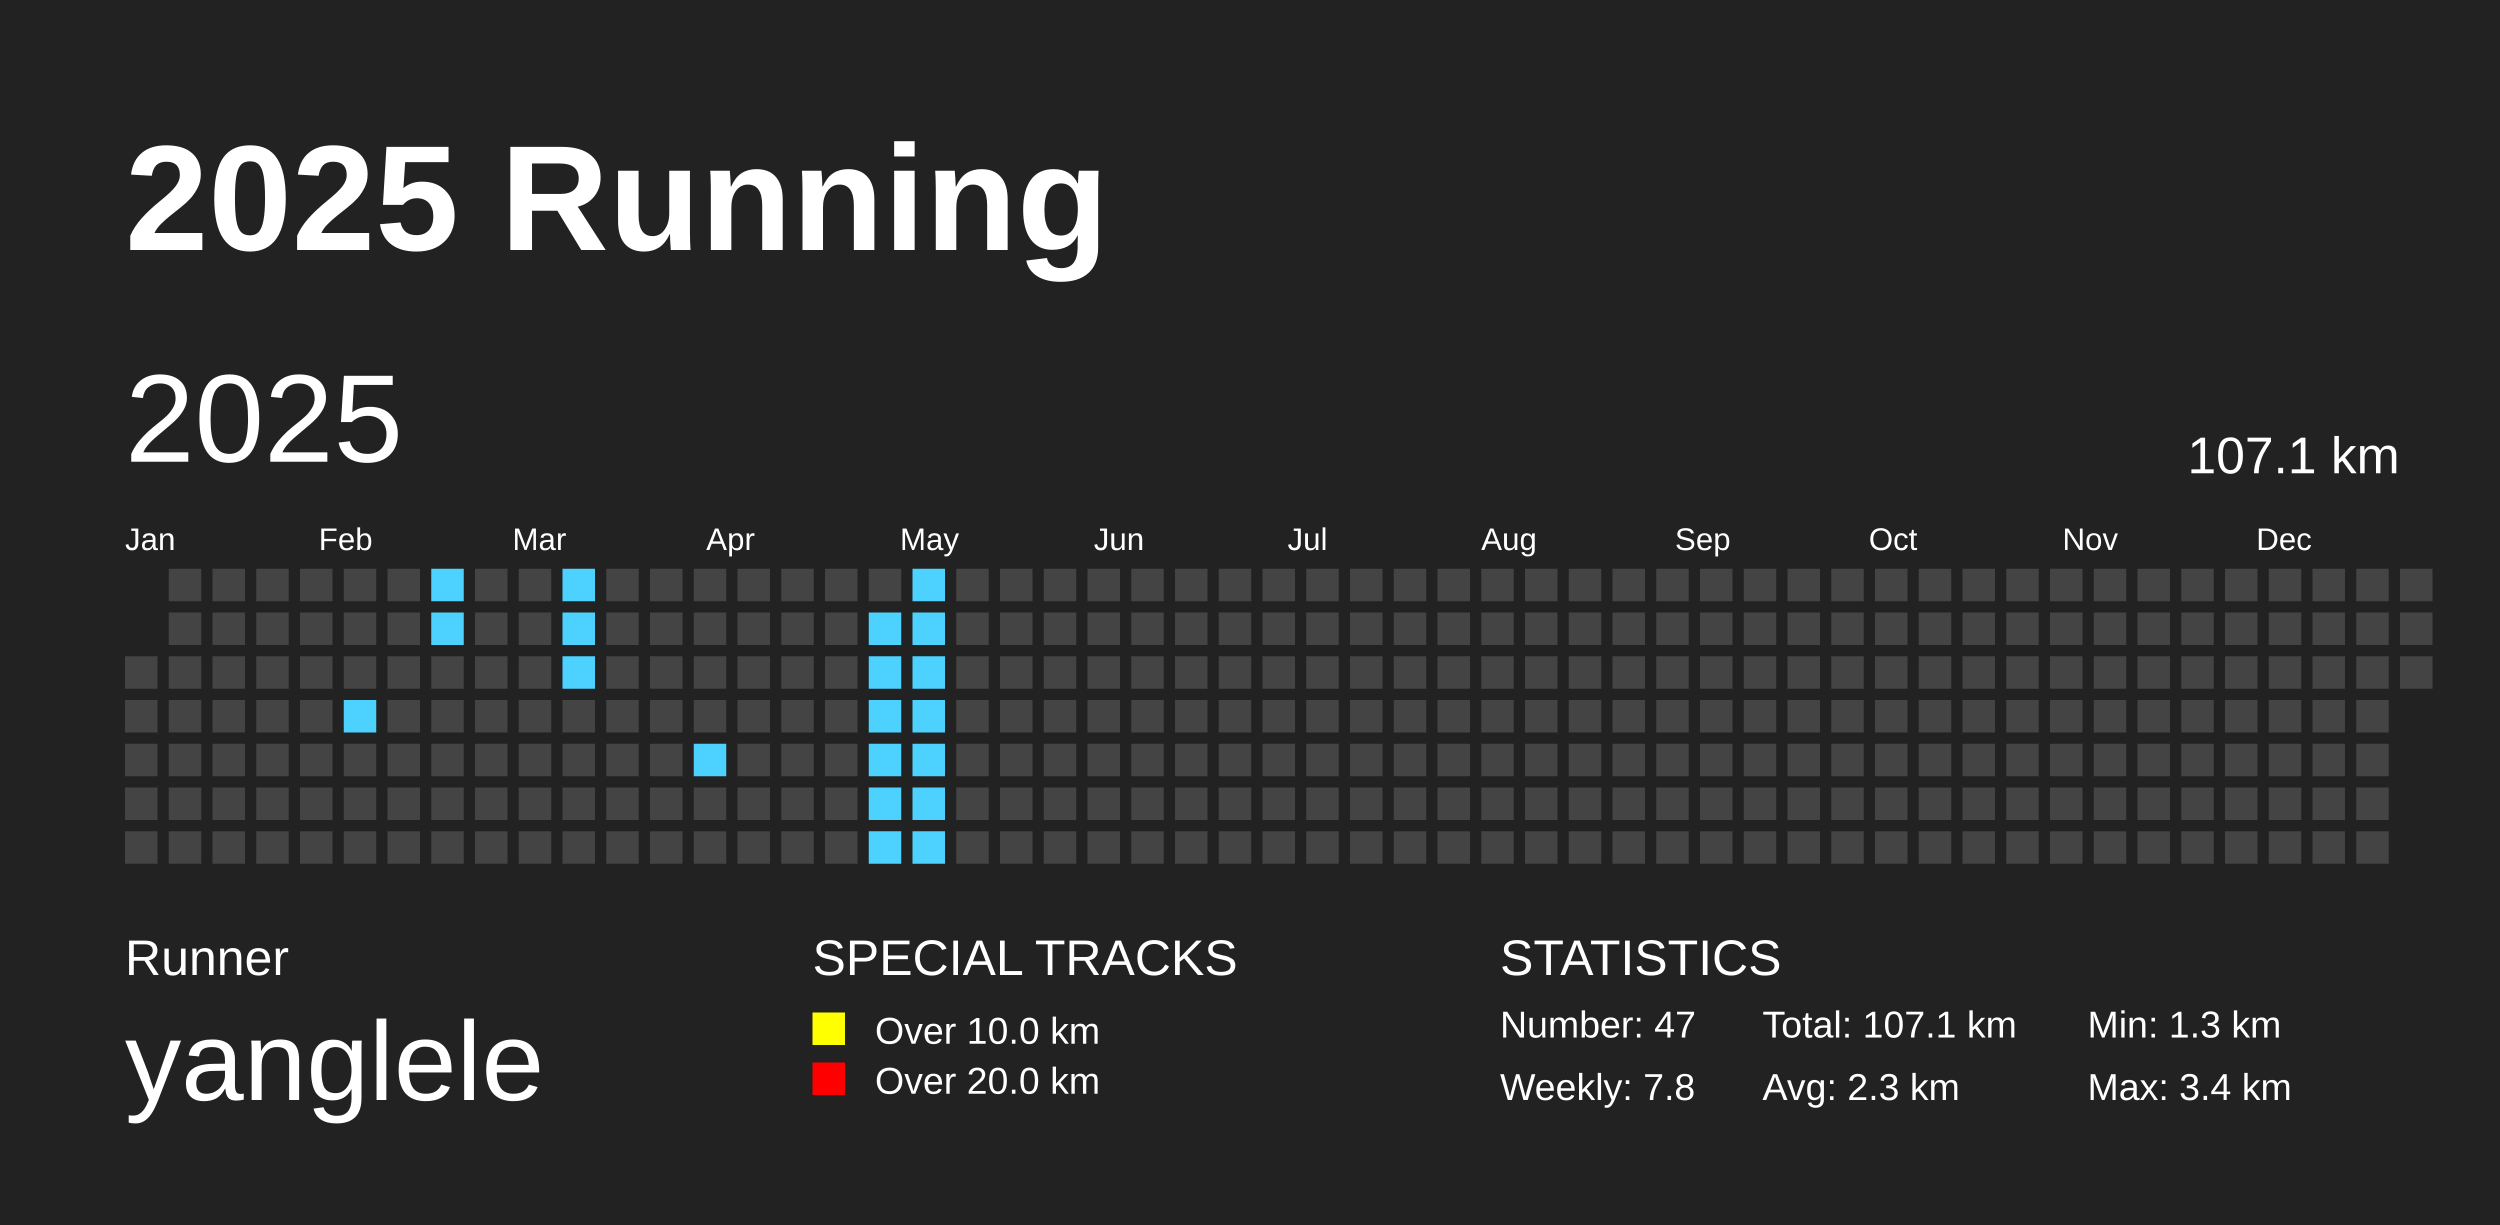
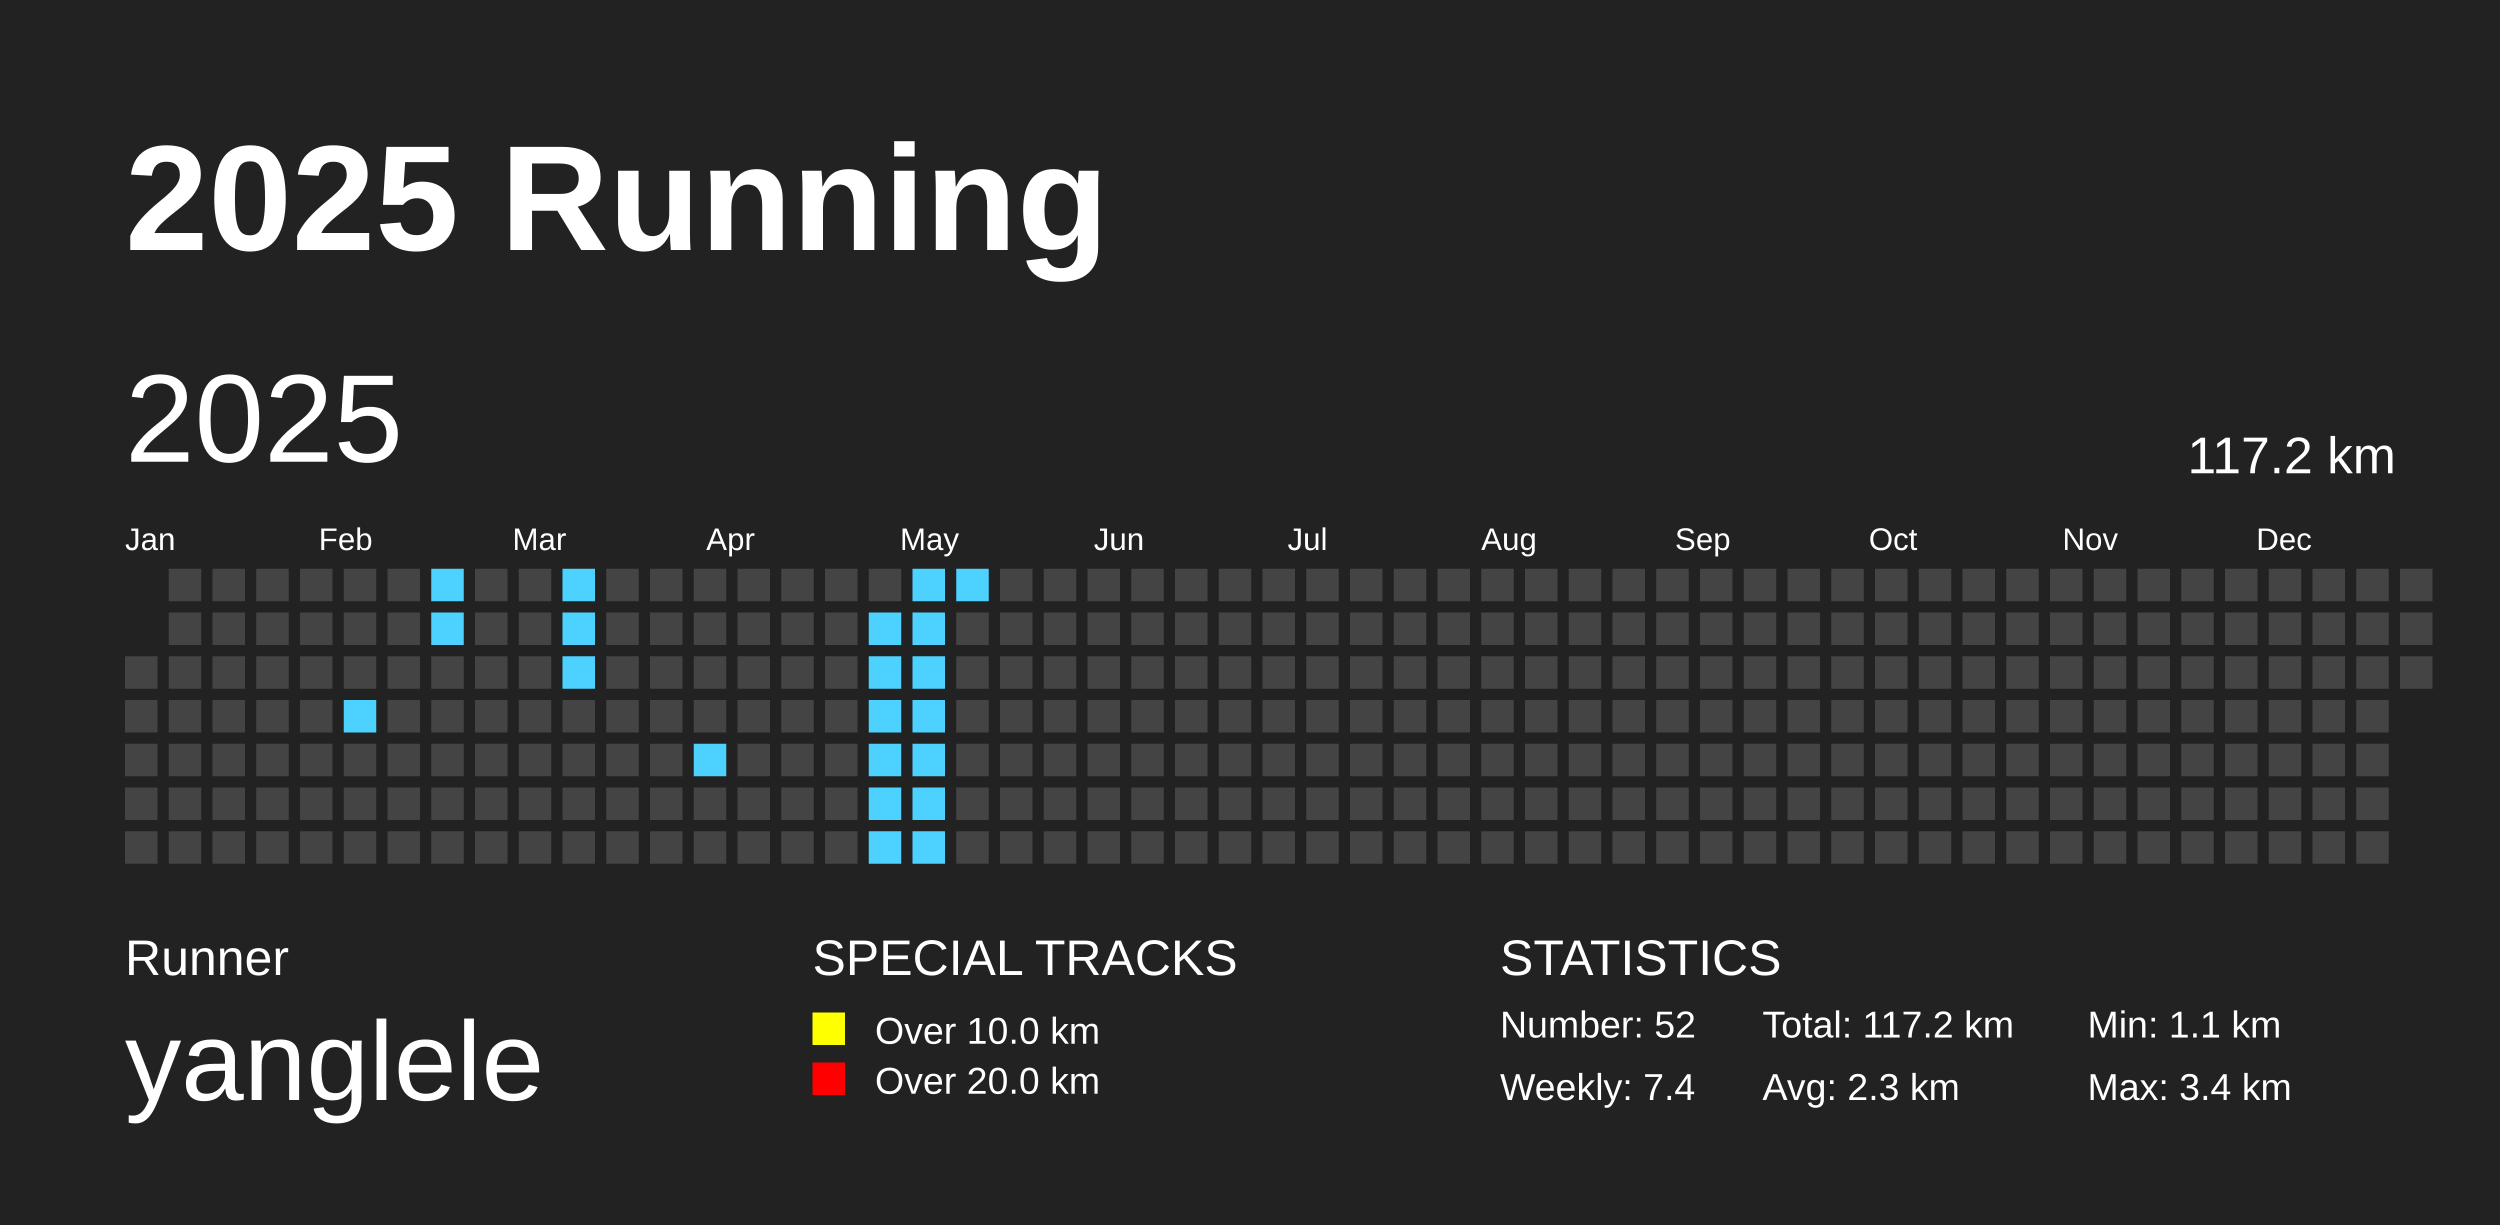
<svg xmlns="http://www.w3.org/2000/svg" baseProfile="full" height="98mm" version="1.1" viewBox="0,0,200,98" width="200mm">
  <defs />
  <rect fill="#222222" height="98" width="200" x="0" y="0" />
  <text fill="#FFFFFF" style="font-size:12px; font-family:Arial; font-weight:bold;" x="10" y="20">2025 Running</text>
  <text fill="#FFFFFF" style="font-size:4px; font-family:Arial" x="10" y="78">Runner</text>
  <text fill="#FFFFFF" style="font-size:9px; font-family:Arial" x="10" y="88">yanglele</text>
  <text fill="#FFFFFF" style="font-size:4px; font-family:Arial" x="65" y="78">SPECIAL TRACKS</text>
  <rect fill="yellow" height="2.6" width="2.6" x="65" y="81" />
  <text fill="#FFFFFF" style="font-size:3px; font-family:Arial" x="70" y="83.5">Over 10.0 km</text>
  <rect fill="red" height="2.6" width="2.6" x="65" y="85" />
  <text fill="#FFFFFF" style="font-size:3px; font-family:Arial" x="70" y="87.5">Over 20.0 km</text>
  <text fill="#FFFFFF" style="font-size:4px; font-family:Arial" x="120" y="78">STATISTICS</text>
-   <text fill="#FFFFFF" style="font-size:3px; font-family:Arial" x="120" y="83">Number: 47</text>
-   <text fill="#FFFFFF" style="font-size:3px; font-family:Arial" x="120" y="88">Weekly: 7.8</text>
-   <text fill="#FFFFFF" style="font-size:3px; font-family:Arial" x="141" y="83">Total: 107.1 km</text>
+   <text fill="#FFFFFF" style="font-size:3px; font-family:Arial" x="120" y="83">Number: 52</text>
+   <text fill="#FFFFFF" style="font-size:3px; font-family:Arial" x="120" y="88">Weekly: 7.4</text>
+   <text fill="#FFFFFF" style="font-size:3px; font-family:Arial" x="141" y="83">Total: 117.2 km</text>
  <text fill="#FFFFFF" style="font-size:3px; font-family:Arial" x="141" y="88">Avg: 2.3 km</text>
-   <text fill="#FFFFFF" style="font-size:3px; font-family:Arial" x="167" y="83">Min: 1.3 km</text>
+   <text fill="#FFFFFF" style="font-size:3px; font-family:Arial" x="167" y="83">Min: 1.1 km</text>
  <text fill="#FFFFFF" style="font-size:3px; font-family:Arial" x="167" y="88">Max: 3.4 km</text>
  <text dominant-baseline="hanging" fill="#FFFFFF" style="font-size:10.0px; font-family:Arial;" x="10" y="30">2025</text>
-   <text dominant-baseline="hanging" fill="#FFFFFF" style="font-size:4.125px; font-family:Arial;" x="175" y="35">107.1 km</text>
+   <text dominant-baseline="hanging" fill="#FFFFFF" style="font-size:4.125px; font-family:Arial;" x="175" y="35">117.2 km</text>
  <text fill="#FFFFFF" style="font-size:2.5px; font-family:Arial" x="10.0" y="44">Jan</text>
  <text fill="#FFFFFF" style="font-size:2.5px; font-family:Arial" x="25.5" y="44">Feb</text>
  <text fill="#FFFFFF" style="font-size:2.5px; font-family:Arial" x="41.0" y="44">Mar</text>
  <text fill="#FFFFFF" style="font-size:2.5px; font-family:Arial" x="56.5" y="44">Apr</text>
  <text fill="#FFFFFF" style="font-size:2.5px; font-family:Arial" x="72.0" y="44">May</text>
  <text fill="#FFFFFF" style="font-size:2.5px; font-family:Arial" x="87.5" y="44">Jun</text>
  <text fill="#FFFFFF" style="font-size:2.5px; font-family:Arial" x="103.0" y="44">Jul</text>
  <text fill="#FFFFFF" style="font-size:2.5px; font-family:Arial" x="118.5" y="44">Aug</text>
  <text fill="#FFFFFF" style="font-size:2.5px; font-family:Arial" x="134.0" y="44">Sep</text>
  <text fill="#FFFFFF" style="font-size:2.5px; font-family:Arial" x="149.5" y="44">Oct</text>
  <text fill="#FFFFFF" style="font-size:2.5px; font-family:Arial" x="165.0" y="44">Nov</text>
  <text fill="#FFFFFF" style="font-size:2.5px; font-family:Arial" x="180.5" y="44">Dec</text>
  <rect fill="#444444" height="2.6" width="2.6" x="10.0" y="52.5" />
  <rect fill="#444444" height="2.6" width="2.6" x="10.0" y="56.0" />
  <rect fill="#444444" height="2.6" width="2.6" x="10.0" y="59.5" />
  <rect fill="#444444" height="2.6" width="2.6" x="10.0" y="63.0" />
  <rect fill="#444444" height="2.6" width="2.6" x="10.0" y="66.5" />
  <rect fill="#444444" height="2.6" width="2.6" x="13.5" y="45.5" />
  <rect fill="#444444" height="2.6" width="2.6" x="13.5" y="49.0" />
  <rect fill="#444444" height="2.6" width="2.6" x="13.5" y="52.5" />
  <rect fill="#444444" height="2.6" width="2.6" x="13.5" y="56.0" />
  <rect fill="#444444" height="2.6" width="2.6" x="13.5" y="59.5" />
  <rect fill="#444444" height="2.6" width="2.6" x="13.5" y="63.0" />
  <rect fill="#444444" height="2.6" width="2.6" x="13.5" y="66.5" />
  <rect fill="#444444" height="2.6" width="2.6" x="17.0" y="45.5" />
  <rect fill="#444444" height="2.6" width="2.6" x="17.0" y="49.0" />
  <rect fill="#444444" height="2.6" width="2.6" x="17.0" y="52.5" />
  <rect fill="#444444" height="2.6" width="2.6" x="17.0" y="56.0" />
  <rect fill="#444444" height="2.6" width="2.6" x="17.0" y="59.5" />
  <rect fill="#444444" height="2.6" width="2.6" x="17.0" y="63.0" />
  <rect fill="#444444" height="2.6" width="2.6" x="17.0" y="66.5" />
  <rect fill="#444444" height="2.6" width="2.6" x="20.5" y="45.5" />
  <rect fill="#444444" height="2.6" width="2.6" x="20.5" y="49.0" />
  <rect fill="#444444" height="2.6" width="2.6" x="20.5" y="52.5" />
  <rect fill="#444444" height="2.6" width="2.6" x="20.5" y="56.0" />
  <rect fill="#444444" height="2.6" width="2.6" x="20.5" y="59.5" />
  <rect fill="#444444" height="2.6" width="2.6" x="20.5" y="63.0" />
  <rect fill="#444444" height="2.6" width="2.6" x="20.5" y="66.5" />
  <rect fill="#444444" height="2.6" width="2.6" x="24.0" y="45.5" />
  <rect fill="#444444" height="2.6" width="2.6" x="24.0" y="49.0" />
  <rect fill="#444444" height="2.6" width="2.6" x="24.0" y="52.5" />
  <rect fill="#444444" height="2.6" width="2.6" x="24.0" y="56.0" />
  <rect fill="#444444" height="2.6" width="2.6" x="24.0" y="59.5" />
  <rect fill="#444444" height="2.6" width="2.6" x="24.0" y="63.0" />
  <rect fill="#444444" height="2.6" width="2.6" x="24.0" y="66.5" />
  <rect fill="#444444" height="2.6" width="2.6" x="27.5" y="45.5" />
  <rect fill="#444444" height="2.6" width="2.6" x="27.5" y="49.0" />
  <rect fill="#444444" height="2.6" width="2.6" x="27.5" y="52.5" />
  <rect fill="#4DD2FF" height="2.6" width="2.6" x="27.5" y="56.0" />
  <rect fill="#444444" height="2.6" width="2.6" x="27.5" y="59.5" />
  <rect fill="#444444" height="2.6" width="2.6" x="27.5" y="63.0" />
  <rect fill="#444444" height="2.6" width="2.6" x="27.5" y="66.5" />
  <rect fill="#444444" height="2.6" width="2.6" x="31.0" y="45.5" />
  <rect fill="#444444" height="2.6" width="2.6" x="31.0" y="49.0" />
  <rect fill="#444444" height="2.6" width="2.6" x="31.0" y="52.5" />
  <rect fill="#444444" height="2.6" width="2.6" x="31.0" y="56.0" />
  <rect fill="#444444" height="2.6" width="2.6" x="31.0" y="59.5" />
  <rect fill="#444444" height="2.6" width="2.6" x="31.0" y="63.0" />
  <rect fill="#444444" height="2.6" width="2.6" x="31.0" y="66.5" />
  <rect fill="#4DD2FF" height="2.6" width="2.6" x="34.5" y="45.5" />
  <rect fill="#4DD2FF" height="2.6" width="2.6" x="34.5" y="49.0" />
  <rect fill="#444444" height="2.6" width="2.6" x="34.5" y="52.5" />
  <rect fill="#444444" height="2.6" width="2.6" x="34.5" y="56.0" />
  <rect fill="#444444" height="2.6" width="2.6" x="34.5" y="59.5" />
  <rect fill="#444444" height="2.6" width="2.6" x="34.5" y="63.0" />
  <rect fill="#444444" height="2.6" width="2.6" x="34.5" y="66.5" />
  <rect fill="#444444" height="2.6" width="2.6" x="38.0" y="45.5" />
  <rect fill="#444444" height="2.6" width="2.6" x="38.0" y="49.0" />
  <rect fill="#444444" height="2.6" width="2.6" x="38.0" y="52.5" />
  <rect fill="#444444" height="2.6" width="2.6" x="38.0" y="56.0" />
  <rect fill="#444444" height="2.6" width="2.6" x="38.0" y="59.5" />
  <rect fill="#444444" height="2.6" width="2.6" x="38.0" y="63.0" />
  <rect fill="#444444" height="2.6" width="2.6" x="38.0" y="66.5" />
  <rect fill="#444444" height="2.6" width="2.6" x="41.5" y="45.5" />
  <rect fill="#444444" height="2.6" width="2.6" x="41.5" y="49.0" />
  <rect fill="#444444" height="2.6" width="2.6" x="41.5" y="52.5" />
  <rect fill="#444444" height="2.6" width="2.6" x="41.5" y="56.0" />
  <rect fill="#444444" height="2.6" width="2.6" x="41.5" y="59.5" />
  <rect fill="#444444" height="2.6" width="2.6" x="41.5" y="63.0" />
  <rect fill="#444444" height="2.6" width="2.6" x="41.5" y="66.5" />
  <rect fill="#4DD2FF" height="2.6" width="2.6" x="45.0" y="45.5" />
  <rect fill="#4DD2FF" height="2.6" width="2.6" x="45.0" y="49.0" />
  <rect fill="#4DD2FF" height="2.6" width="2.6" x="45.0" y="52.5" />
  <rect fill="#444444" height="2.6" width="2.6" x="45.0" y="56.0" />
  <rect fill="#444444" height="2.6" width="2.6" x="45.0" y="59.5" />
  <rect fill="#444444" height="2.6" width="2.6" x="45.0" y="63.0" />
  <rect fill="#444444" height="2.6" width="2.6" x="45.0" y="66.5" />
  <rect fill="#444444" height="2.6" width="2.6" x="48.5" y="45.5" />
  <rect fill="#444444" height="2.6" width="2.6" x="48.5" y="49.0" />
  <rect fill="#444444" height="2.6" width="2.6" x="48.5" y="52.5" />
  <rect fill="#444444" height="2.6" width="2.6" x="48.5" y="56.0" />
  <rect fill="#444444" height="2.6" width="2.6" x="48.5" y="59.5" />
  <rect fill="#444444" height="2.6" width="2.6" x="48.5" y="63.0" />
  <rect fill="#444444" height="2.6" width="2.6" x="48.5" y="66.5" />
  <rect fill="#444444" height="2.6" width="2.6" x="52.0" y="45.5" />
  <rect fill="#444444" height="2.6" width="2.6" x="52.0" y="49.0" />
  <rect fill="#444444" height="2.6" width="2.6" x="52.0" y="52.5" />
  <rect fill="#444444" height="2.6" width="2.6" x="52.0" y="56.0" />
  <rect fill="#444444" height="2.6" width="2.6" x="52.0" y="59.5" />
  <rect fill="#444444" height="2.6" width="2.6" x="52.0" y="63.0" />
  <rect fill="#444444" height="2.6" width="2.6" x="52.0" y="66.5" />
  <rect fill="#444444" height="2.6" width="2.6" x="55.5" y="45.5" />
  <rect fill="#444444" height="2.6" width="2.6" x="55.5" y="49.0" />
  <rect fill="#444444" height="2.6" width="2.6" x="55.5" y="52.5" />
  <rect fill="#444444" height="2.6" width="2.6" x="55.5" y="56.0" />
  <rect fill="#4DD2FF" height="2.6" width="2.6" x="55.5" y="59.5" />
  <rect fill="#444444" height="2.6" width="2.6" x="55.5" y="63.0" />
  <rect fill="#444444" height="2.6" width="2.6" x="55.5" y="66.5" />
  <rect fill="#444444" height="2.6" width="2.6" x="59.0" y="45.5" />
  <rect fill="#444444" height="2.6" width="2.6" x="59.0" y="49.0" />
  <rect fill="#444444" height="2.6" width="2.6" x="59.0" y="52.5" />
  <rect fill="#444444" height="2.6" width="2.6" x="59.0" y="56.0" />
  <rect fill="#444444" height="2.6" width="2.6" x="59.0" y="59.5" />
  <rect fill="#444444" height="2.6" width="2.6" x="59.0" y="63.0" />
  <rect fill="#444444" height="2.6" width="2.6" x="59.0" y="66.5" />
  <rect fill="#444444" height="2.6" width="2.6" x="62.5" y="45.5" />
  <rect fill="#444444" height="2.6" width="2.6" x="62.5" y="49.0" />
  <rect fill="#444444" height="2.6" width="2.6" x="62.5" y="52.5" />
  <rect fill="#444444" height="2.6" width="2.6" x="62.5" y="56.0" />
  <rect fill="#444444" height="2.6" width="2.6" x="62.5" y="59.5" />
  <rect fill="#444444" height="2.6" width="2.6" x="62.5" y="63.0" />
  <rect fill="#444444" height="2.6" width="2.6" x="62.5" y="66.5" />
  <rect fill="#444444" height="2.6" width="2.6" x="66.0" y="45.5" />
  <rect fill="#444444" height="2.6" width="2.6" x="66.0" y="49.0" />
  <rect fill="#444444" height="2.6" width="2.6" x="66.0" y="52.5" />
  <rect fill="#444444" height="2.6" width="2.6" x="66.0" y="56.0" />
  <rect fill="#444444" height="2.6" width="2.6" x="66.0" y="59.5" />
  <rect fill="#444444" height="2.6" width="2.6" x="66.0" y="63.0" />
  <rect fill="#444444" height="2.6" width="2.6" x="66.0" y="66.5" />
  <rect fill="#444444" height="2.6" width="2.6" x="69.5" y="45.5" />
  <rect fill="#4DD2FF" height="2.6" width="2.6" x="69.5" y="49.0" />
  <rect fill="#4DD2FF" height="2.6" width="2.6" x="69.5" y="52.5" />
  <rect fill="#4DD2FF" height="2.6" width="2.6" x="69.5" y="56.0" />
  <rect fill="#4DD2FF" height="2.6" width="2.6" x="69.5" y="59.5" />
  <rect fill="#4DD2FF" height="2.6" width="2.6" x="69.5" y="63.0" />
  <rect fill="#4DD2FF" height="2.6" width="2.6" x="69.5" y="66.5" />
  <rect fill="#4DD2FF" height="2.6" width="2.6" x="73.0" y="45.5" />
  <rect fill="#4DD2FF" height="2.6" width="2.6" x="73.0" y="49.0" />
  <rect fill="#4DD2FF" height="2.6" width="2.6" x="73.0" y="52.5" />
  <rect fill="#4DD2FF" height="2.6" width="2.6" x="73.0" y="56.0" />
  <rect fill="#4DD2FF" height="2.6" width="2.6" x="73.0" y="59.5" />
  <rect fill="#4DD2FF" height="2.6" width="2.6" x="73.0" y="63.0" />
  <rect fill="#4DD2FF" height="2.6" width="2.6" x="73.0" y="66.5" />
-   <rect fill="#444444" height="2.6" width="2.6" x="76.5" y="45.5" />
+   <rect fill="#4DD2FF" height="2.6" width="2.6" x="76.5" y="45.5" />
  <rect fill="#444444" height="2.6" width="2.6" x="76.5" y="49.0" />
  <rect fill="#444444" height="2.6" width="2.6" x="76.5" y="52.5" />
  <rect fill="#444444" height="2.6" width="2.6" x="76.5" y="56.0" />
  <rect fill="#444444" height="2.6" width="2.6" x="76.5" y="59.5" />
  <rect fill="#444444" height="2.6" width="2.6" x="76.5" y="63.0" />
  <rect fill="#444444" height="2.6" width="2.6" x="76.5" y="66.5" />
  <rect fill="#444444" height="2.6" width="2.6" x="80.0" y="45.5" />
  <rect fill="#444444" height="2.6" width="2.6" x="80.0" y="49.0" />
  <rect fill="#444444" height="2.6" width="2.6" x="80.0" y="52.5" />
  <rect fill="#444444" height="2.6" width="2.6" x="80.0" y="56.0" />
  <rect fill="#444444" height="2.6" width="2.6" x="80.0" y="59.5" />
  <rect fill="#444444" height="2.6" width="2.6" x="80.0" y="63.0" />
  <rect fill="#444444" height="2.6" width="2.6" x="80.0" y="66.5" />
  <rect fill="#444444" height="2.6" width="2.6" x="83.5" y="45.5" />
  <rect fill="#444444" height="2.6" width="2.6" x="83.5" y="49.0" />
  <rect fill="#444444" height="2.6" width="2.6" x="83.5" y="52.5" />
  <rect fill="#444444" height="2.6" width="2.6" x="83.5" y="56.0" />
  <rect fill="#444444" height="2.6" width="2.6" x="83.5" y="59.5" />
  <rect fill="#444444" height="2.6" width="2.6" x="83.5" y="63.0" />
  <rect fill="#444444" height="2.6" width="2.6" x="83.5" y="66.5" />
  <rect fill="#444444" height="2.6" width="2.6" x="87.0" y="45.5" />
  <rect fill="#444444" height="2.6" width="2.6" x="87.0" y="49.0" />
  <rect fill="#444444" height="2.6" width="2.6" x="87.0" y="52.5" />
  <rect fill="#444444" height="2.6" width="2.6" x="87.0" y="56.0" />
  <rect fill="#444444" height="2.6" width="2.6" x="87.0" y="59.5" />
  <rect fill="#444444" height="2.6" width="2.6" x="87.0" y="63.0" />
  <rect fill="#444444" height="2.6" width="2.6" x="87.0" y="66.5" />
  <rect fill="#444444" height="2.6" width="2.6" x="90.5" y="45.5" />
  <rect fill="#444444" height="2.6" width="2.6" x="90.5" y="49.0" />
  <rect fill="#444444" height="2.6" width="2.6" x="90.5" y="52.5" />
  <rect fill="#444444" height="2.6" width="2.6" x="90.5" y="56.0" />
  <rect fill="#444444" height="2.6" width="2.6" x="90.5" y="59.5" />
  <rect fill="#444444" height="2.6" width="2.6" x="90.5" y="63.0" />
  <rect fill="#444444" height="2.6" width="2.6" x="90.5" y="66.5" />
  <rect fill="#444444" height="2.6" width="2.6" x="94.0" y="45.5" />
  <rect fill="#444444" height="2.6" width="2.6" x="94.0" y="49.0" />
  <rect fill="#444444" height="2.6" width="2.6" x="94.0" y="52.5" />
  <rect fill="#444444" height="2.6" width="2.6" x="94.0" y="56.0" />
  <rect fill="#444444" height="2.6" width="2.6" x="94.0" y="59.5" />
  <rect fill="#444444" height="2.6" width="2.6" x="94.0" y="63.0" />
  <rect fill="#444444" height="2.6" width="2.6" x="94.0" y="66.5" />
  <rect fill="#444444" height="2.6" width="2.6" x="97.5" y="45.5" />
  <rect fill="#444444" height="2.6" width="2.6" x="97.5" y="49.0" />
  <rect fill="#444444" height="2.6" width="2.6" x="97.5" y="52.5" />
  <rect fill="#444444" height="2.6" width="2.6" x="97.5" y="56.0" />
  <rect fill="#444444" height="2.6" width="2.6" x="97.5" y="59.5" />
  <rect fill="#444444" height="2.6" width="2.6" x="97.5" y="63.0" />
  <rect fill="#444444" height="2.6" width="2.6" x="97.5" y="66.5" />
  <rect fill="#444444" height="2.6" width="2.6" x="101.0" y="45.5" />
  <rect fill="#444444" height="2.6" width="2.6" x="101.0" y="49.0" />
  <rect fill="#444444" height="2.6" width="2.6" x="101.0" y="52.5" />
  <rect fill="#444444" height="2.6" width="2.6" x="101.0" y="56.0" />
  <rect fill="#444444" height="2.6" width="2.6" x="101.0" y="59.5" />
  <rect fill="#444444" height="2.6" width="2.6" x="101.0" y="63.0" />
  <rect fill="#444444" height="2.6" width="2.6" x="101.0" y="66.5" />
  <rect fill="#444444" height="2.6" width="2.6" x="104.5" y="45.5" />
  <rect fill="#444444" height="2.6" width="2.6" x="104.5" y="49.0" />
  <rect fill="#444444" height="2.6" width="2.6" x="104.5" y="52.5" />
  <rect fill="#444444" height="2.6" width="2.6" x="104.5" y="56.0" />
  <rect fill="#444444" height="2.6" width="2.6" x="104.5" y="59.5" />
  <rect fill="#444444" height="2.6" width="2.6" x="104.5" y="63.0" />
  <rect fill="#444444" height="2.6" width="2.6" x="104.5" y="66.5" />
  <rect fill="#444444" height="2.6" width="2.6" x="108.0" y="45.5" />
  <rect fill="#444444" height="2.6" width="2.6" x="108.0" y="49.0" />
  <rect fill="#444444" height="2.6" width="2.6" x="108.0" y="52.5" />
  <rect fill="#444444" height="2.6" width="2.6" x="108.0" y="56.0" />
  <rect fill="#444444" height="2.6" width="2.6" x="108.0" y="59.5" />
  <rect fill="#444444" height="2.6" width="2.6" x="108.0" y="63.0" />
  <rect fill="#444444" height="2.6" width="2.6" x="108.0" y="66.5" />
  <rect fill="#444444" height="2.6" width="2.6" x="111.5" y="45.5" />
  <rect fill="#444444" height="2.6" width="2.6" x="111.5" y="49.0" />
  <rect fill="#444444" height="2.6" width="2.6" x="111.5" y="52.5" />
  <rect fill="#444444" height="2.6" width="2.6" x="111.5" y="56.0" />
  <rect fill="#444444" height="2.6" width="2.6" x="111.5" y="59.5" />
  <rect fill="#444444" height="2.6" width="2.6" x="111.5" y="63.0" />
  <rect fill="#444444" height="2.6" width="2.6" x="111.5" y="66.5" />
  <rect fill="#444444" height="2.6" width="2.6" x="115.0" y="45.5" />
  <rect fill="#444444" height="2.6" width="2.6" x="115.0" y="49.0" />
  <rect fill="#444444" height="2.6" width="2.6" x="115.0" y="52.5" />
  <rect fill="#444444" height="2.6" width="2.6" x="115.0" y="56.0" />
  <rect fill="#444444" height="2.6" width="2.6" x="115.0" y="59.5" />
  <rect fill="#444444" height="2.6" width="2.6" x="115.0" y="63.0" />
  <rect fill="#444444" height="2.6" width="2.6" x="115.0" y="66.5" />
  <rect fill="#444444" height="2.6" width="2.6" x="118.5" y="45.5" />
  <rect fill="#444444" height="2.6" width="2.6" x="118.5" y="49.0" />
  <rect fill="#444444" height="2.6" width="2.6" x="118.5" y="52.5" />
  <rect fill="#444444" height="2.6" width="2.6" x="118.5" y="56.0" />
  <rect fill="#444444" height="2.6" width="2.6" x="118.5" y="59.5" />
  <rect fill="#444444" height="2.6" width="2.6" x="118.5" y="63.0" />
  <rect fill="#444444" height="2.6" width="2.6" x="118.5" y="66.5" />
  <rect fill="#444444" height="2.6" width="2.6" x="122.0" y="45.5" />
  <rect fill="#444444" height="2.6" width="2.6" x="122.0" y="49.0" />
  <rect fill="#444444" height="2.6" width="2.6" x="122.0" y="52.5" />
  <rect fill="#444444" height="2.6" width="2.6" x="122.0" y="56.0" />
  <rect fill="#444444" height="2.6" width="2.6" x="122.0" y="59.5" />
  <rect fill="#444444" height="2.6" width="2.6" x="122.0" y="63.0" />
  <rect fill="#444444" height="2.6" width="2.6" x="122.0" y="66.5" />
  <rect fill="#444444" height="2.6" width="2.6" x="125.5" y="45.5" />
  <rect fill="#444444" height="2.6" width="2.6" x="125.5" y="49.0" />
  <rect fill="#444444" height="2.6" width="2.6" x="125.5" y="52.5" />
  <rect fill="#444444" height="2.6" width="2.6" x="125.5" y="56.0" />
  <rect fill="#444444" height="2.6" width="2.6" x="125.5" y="59.5" />
  <rect fill="#444444" height="2.6" width="2.6" x="125.5" y="63.0" />
  <rect fill="#444444" height="2.6" width="2.6" x="125.5" y="66.5" />
  <rect fill="#444444" height="2.6" width="2.6" x="129.0" y="45.5" />
  <rect fill="#444444" height="2.6" width="2.6" x="129.0" y="49.0" />
  <rect fill="#444444" height="2.6" width="2.6" x="129.0" y="52.5" />
  <rect fill="#444444" height="2.6" width="2.6" x="129.0" y="56.0" />
  <rect fill="#444444" height="2.6" width="2.6" x="129.0" y="59.5" />
  <rect fill="#444444" height="2.6" width="2.6" x="129.0" y="63.0" />
  <rect fill="#444444" height="2.6" width="2.6" x="129.0" y="66.5" />
  <rect fill="#444444" height="2.6" width="2.6" x="132.5" y="45.5" />
  <rect fill="#444444" height="2.6" width="2.6" x="132.5" y="49.0" />
  <rect fill="#444444" height="2.6" width="2.6" x="132.5" y="52.5" />
  <rect fill="#444444" height="2.6" width="2.6" x="132.5" y="56.0" />
  <rect fill="#444444" height="2.6" width="2.6" x="132.5" y="59.5" />
  <rect fill="#444444" height="2.6" width="2.6" x="132.5" y="63.0" />
  <rect fill="#444444" height="2.6" width="2.6" x="132.5" y="66.5" />
  <rect fill="#444444" height="2.6" width="2.6" x="136.0" y="45.5" />
  <rect fill="#444444" height="2.6" width="2.6" x="136.0" y="49.0" />
  <rect fill="#444444" height="2.6" width="2.6" x="136.0" y="52.5" />
  <rect fill="#444444" height="2.6" width="2.6" x="136.0" y="56.0" />
  <rect fill="#444444" height="2.6" width="2.6" x="136.0" y="59.5" />
  <rect fill="#444444" height="2.6" width="2.6" x="136.0" y="63.0" />
  <rect fill="#444444" height="2.6" width="2.6" x="136.0" y="66.5" />
  <rect fill="#444444" height="2.6" width="2.6" x="139.5" y="45.5" />
  <rect fill="#444444" height="2.6" width="2.6" x="139.5" y="49.0" />
  <rect fill="#444444" height="2.6" width="2.6" x="139.5" y="52.5" />
  <rect fill="#444444" height="2.6" width="2.6" x="139.5" y="56.0" />
  <rect fill="#444444" height="2.6" width="2.6" x="139.5" y="59.5" />
  <rect fill="#444444" height="2.6" width="2.6" x="139.5" y="63.0" />
  <rect fill="#444444" height="2.6" width="2.6" x="139.5" y="66.5" />
  <rect fill="#444444" height="2.6" width="2.6" x="143.0" y="45.5" />
  <rect fill="#444444" height="2.6" width="2.6" x="143.0" y="49.0" />
  <rect fill="#444444" height="2.6" width="2.6" x="143.0" y="52.5" />
  <rect fill="#444444" height="2.6" width="2.6" x="143.0" y="56.0" />
  <rect fill="#444444" height="2.6" width="2.6" x="143.0" y="59.5" />
  <rect fill="#444444" height="2.6" width="2.6" x="143.0" y="63.0" />
  <rect fill="#444444" height="2.6" width="2.6" x="143.0" y="66.5" />
  <rect fill="#444444" height="2.6" width="2.6" x="146.5" y="45.5" />
  <rect fill="#444444" height="2.6" width="2.6" x="146.5" y="49.0" />
  <rect fill="#444444" height="2.6" width="2.6" x="146.5" y="52.5" />
  <rect fill="#444444" height="2.6" width="2.6" x="146.5" y="56.0" />
  <rect fill="#444444" height="2.6" width="2.6" x="146.5" y="59.5" />
  <rect fill="#444444" height="2.6" width="2.6" x="146.5" y="63.0" />
  <rect fill="#444444" height="2.6" width="2.6" x="146.5" y="66.5" />
  <rect fill="#444444" height="2.6" width="2.6" x="150.0" y="45.5" />
  <rect fill="#444444" height="2.6" width="2.6" x="150.0" y="49.0" />
  <rect fill="#444444" height="2.6" width="2.6" x="150.0" y="52.5" />
  <rect fill="#444444" height="2.6" width="2.6" x="150.0" y="56.0" />
  <rect fill="#444444" height="2.6" width="2.6" x="150.0" y="59.5" />
  <rect fill="#444444" height="2.6" width="2.6" x="150.0" y="63.0" />
  <rect fill="#444444" height="2.6" width="2.6" x="150.0" y="66.5" />
  <rect fill="#444444" height="2.6" width="2.6" x="153.5" y="45.5" />
  <rect fill="#444444" height="2.6" width="2.6" x="153.5" y="49.0" />
  <rect fill="#444444" height="2.6" width="2.6" x="153.5" y="52.5" />
  <rect fill="#444444" height="2.6" width="2.6" x="153.5" y="56.0" />
  <rect fill="#444444" height="2.6" width="2.6" x="153.5" y="59.5" />
  <rect fill="#444444" height="2.6" width="2.6" x="153.5" y="63.0" />
  <rect fill="#444444" height="2.6" width="2.6" x="153.5" y="66.5" />
  <rect fill="#444444" height="2.6" width="2.6" x="157.0" y="45.5" />
  <rect fill="#444444" height="2.6" width="2.6" x="157.0" y="49.0" />
  <rect fill="#444444" height="2.6" width="2.6" x="157.0" y="52.5" />
  <rect fill="#444444" height="2.6" width="2.6" x="157.0" y="56.0" />
  <rect fill="#444444" height="2.6" width="2.6" x="157.0" y="59.5" />
  <rect fill="#444444" height="2.6" width="2.6" x="157.0" y="63.0" />
  <rect fill="#444444" height="2.6" width="2.6" x="157.0" y="66.5" />
  <rect fill="#444444" height="2.6" width="2.6" x="160.5" y="45.5" />
  <rect fill="#444444" height="2.6" width="2.6" x="160.5" y="49.0" />
  <rect fill="#444444" height="2.6" width="2.6" x="160.5" y="52.5" />
  <rect fill="#444444" height="2.6" width="2.6" x="160.5" y="56.0" />
  <rect fill="#444444" height="2.6" width="2.6" x="160.5" y="59.5" />
  <rect fill="#444444" height="2.6" width="2.6" x="160.5" y="63.0" />
  <rect fill="#444444" height="2.6" width="2.6" x="160.5" y="66.5" />
  <rect fill="#444444" height="2.6" width="2.6" x="164.0" y="45.5" />
  <rect fill="#444444" height="2.6" width="2.6" x="164.0" y="49.0" />
  <rect fill="#444444" height="2.6" width="2.6" x="164.0" y="52.5" />
  <rect fill="#444444" height="2.6" width="2.6" x="164.0" y="56.0" />
  <rect fill="#444444" height="2.6" width="2.6" x="164.0" y="59.5" />
  <rect fill="#444444" height="2.6" width="2.6" x="164.0" y="63.0" />
  <rect fill="#444444" height="2.6" width="2.6" x="164.0" y="66.5" />
  <rect fill="#444444" height="2.6" width="2.6" x="167.5" y="45.5" />
  <rect fill="#444444" height="2.6" width="2.6" x="167.5" y="49.0" />
  <rect fill="#444444" height="2.6" width="2.6" x="167.5" y="52.5" />
  <rect fill="#444444" height="2.6" width="2.6" x="167.5" y="56.0" />
  <rect fill="#444444" height="2.6" width="2.6" x="167.5" y="59.5" />
  <rect fill="#444444" height="2.6" width="2.6" x="167.5" y="63.0" />
  <rect fill="#444444" height="2.6" width="2.6" x="167.5" y="66.5" />
  <rect fill="#444444" height="2.6" width="2.6" x="171.0" y="45.5" />
  <rect fill="#444444" height="2.6" width="2.6" x="171.0" y="49.0" />
  <rect fill="#444444" height="2.6" width="2.6" x="171.0" y="52.5" />
  <rect fill="#444444" height="2.6" width="2.6" x="171.0" y="56.0" />
  <rect fill="#444444" height="2.6" width="2.6" x="171.0" y="59.5" />
  <rect fill="#444444" height="2.6" width="2.6" x="171.0" y="63.0" />
  <rect fill="#444444" height="2.6" width="2.6" x="171.0" y="66.5" />
  <rect fill="#444444" height="2.6" width="2.6" x="174.5" y="45.5" />
  <rect fill="#444444" height="2.6" width="2.6" x="174.5" y="49.0" />
  <rect fill="#444444" height="2.6" width="2.6" x="174.5" y="52.5" />
  <rect fill="#444444" height="2.6" width="2.6" x="174.5" y="56.0" />
  <rect fill="#444444" height="2.6" width="2.6" x="174.5" y="59.5" />
  <rect fill="#444444" height="2.6" width="2.6" x="174.5" y="63.0" />
  <rect fill="#444444" height="2.6" width="2.6" x="174.5" y="66.5" />
  <rect fill="#444444" height="2.6" width="2.6" x="178.0" y="45.5" />
  <rect fill="#444444" height="2.6" width="2.6" x="178.0" y="49.0" />
  <rect fill="#444444" height="2.6" width="2.6" x="178.0" y="52.5" />
  <rect fill="#444444" height="2.6" width="2.6" x="178.0" y="56.0" />
  <rect fill="#444444" height="2.6" width="2.6" x="178.0" y="59.5" />
  <rect fill="#444444" height="2.6" width="2.6" x="178.0" y="63.0" />
  <rect fill="#444444" height="2.6" width="2.6" x="178.0" y="66.5" />
  <rect fill="#444444" height="2.6" width="2.6" x="181.5" y="45.5" />
  <rect fill="#444444" height="2.6" width="2.6" x="181.5" y="49.0" />
  <rect fill="#444444" height="2.6" width="2.6" x="181.5" y="52.5" />
  <rect fill="#444444" height="2.6" width="2.6" x="181.5" y="56.0" />
  <rect fill="#444444" height="2.6" width="2.6" x="181.5" y="59.5" />
  <rect fill="#444444" height="2.6" width="2.6" x="181.5" y="63.0" />
  <rect fill="#444444" height="2.6" width="2.6" x="181.5" y="66.5" />
  <rect fill="#444444" height="2.6" width="2.6" x="185.0" y="45.5" />
  <rect fill="#444444" height="2.6" width="2.6" x="185.0" y="49.0" />
  <rect fill="#444444" height="2.6" width="2.6" x="185.0" y="52.5" />
  <rect fill="#444444" height="2.6" width="2.6" x="185.0" y="56.0" />
  <rect fill="#444444" height="2.6" width="2.6" x="185.0" y="59.5" />
  <rect fill="#444444" height="2.6" width="2.6" x="185.0" y="63.0" />
  <rect fill="#444444" height="2.6" width="2.6" x="185.0" y="66.5" />
  <rect fill="#444444" height="2.6" width="2.6" x="188.5" y="45.5" />
  <rect fill="#444444" height="2.6" width="2.6" x="188.5" y="49.0" />
  <rect fill="#444444" height="2.6" width="2.6" x="188.5" y="52.5" />
  <rect fill="#444444" height="2.6" width="2.6" x="188.5" y="56.0" />
  <rect fill="#444444" height="2.6" width="2.6" x="188.5" y="59.5" />
  <rect fill="#444444" height="2.6" width="2.6" x="188.5" y="63.0" />
  <rect fill="#444444" height="2.6" width="2.6" x="188.5" y="66.5" />
  <rect fill="#444444" height="2.6" width="2.6" x="192.0" y="45.5" />
  <rect fill="#444444" height="2.6" width="2.6" x="192.0" y="49.0" />
  <rect fill="#444444" height="2.6" width="2.6" x="192.0" y="52.5" />
</svg>
